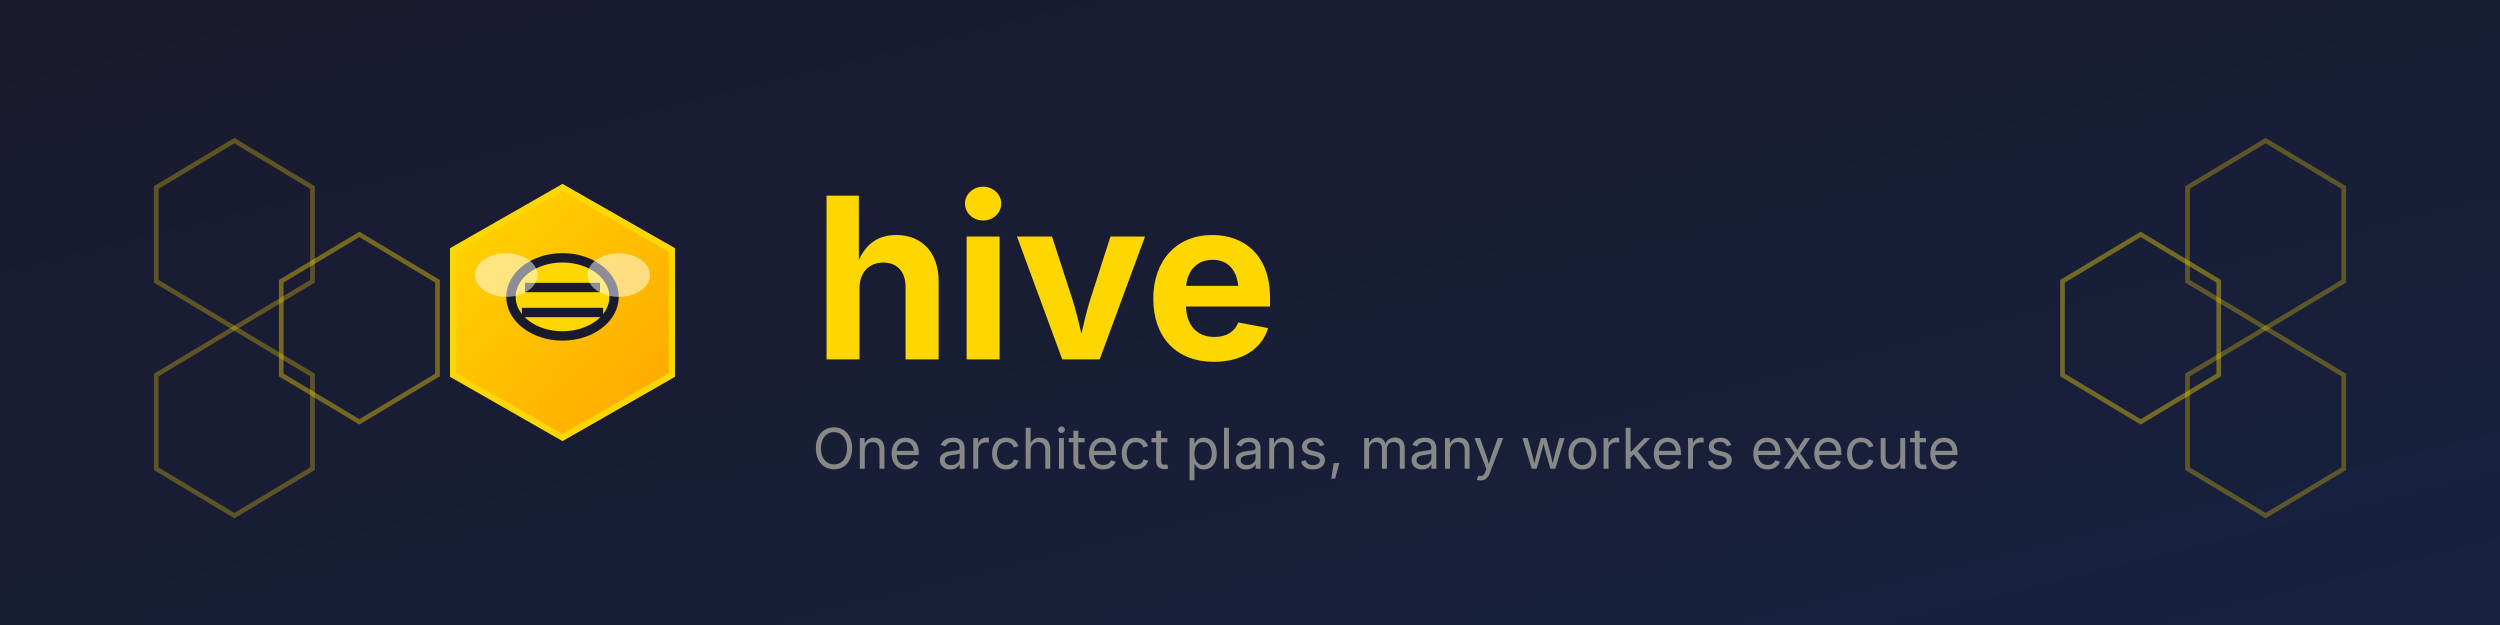
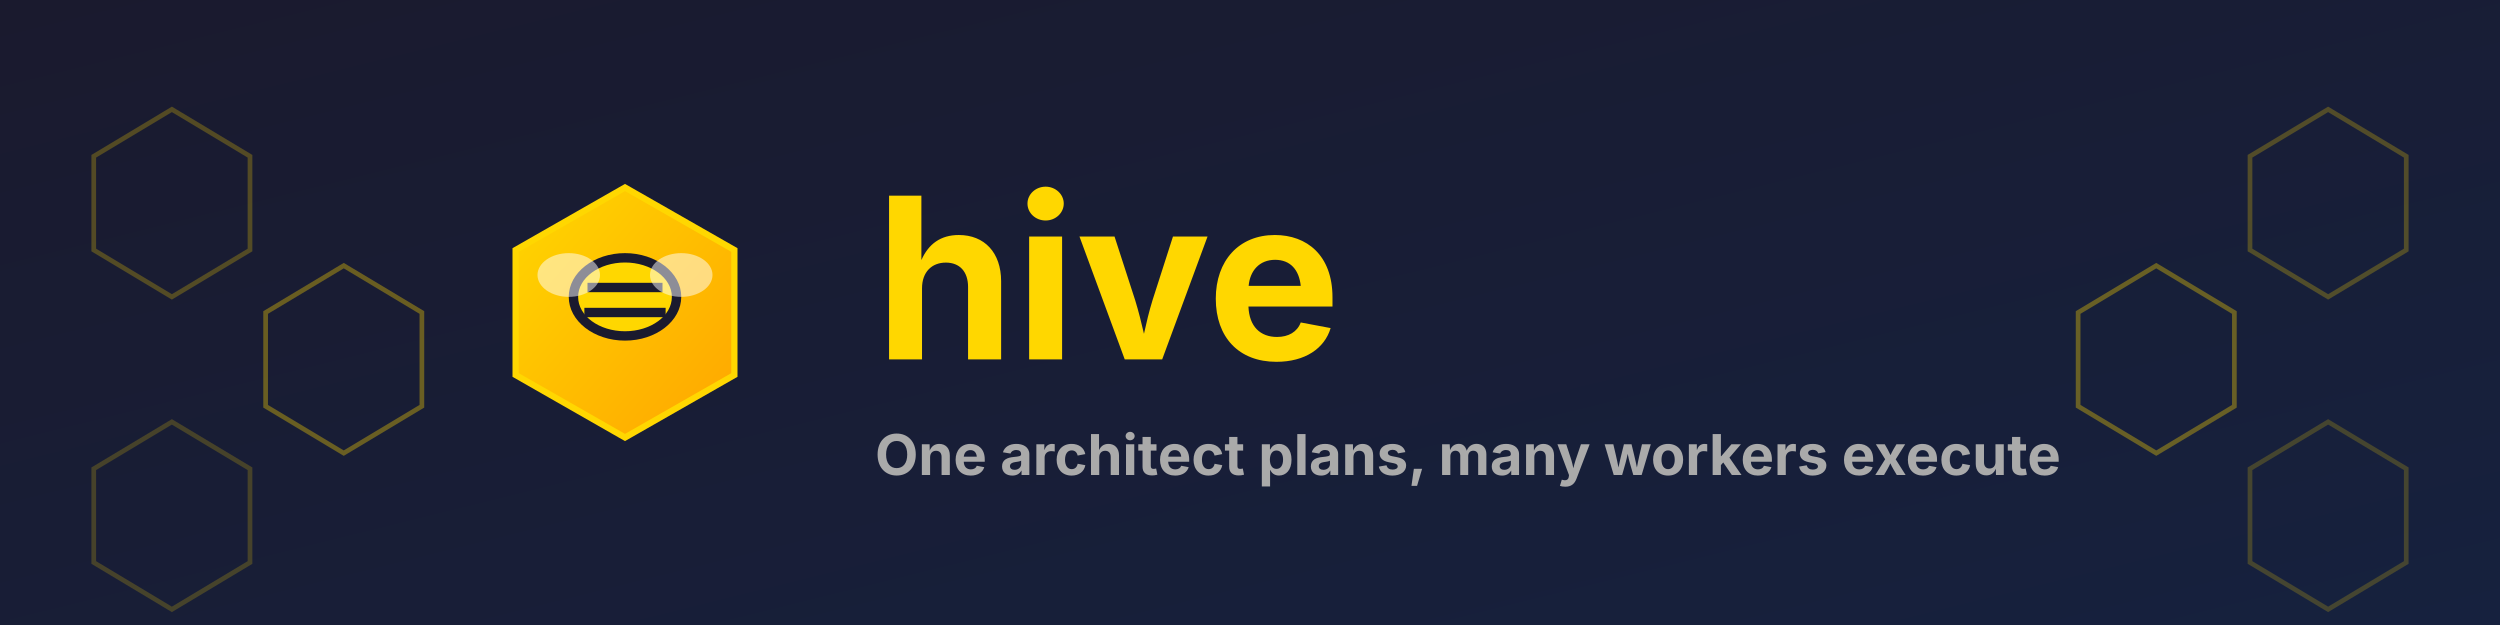
<svg xmlns="http://www.w3.org/2000/svg" viewBox="0 0 800 200">
  <defs>
    <linearGradient id="bg" x1="0%" y1="0%" x2="100%" y2="100%">
      <stop offset="0%" style="stop-color:#1a1a2e" />
      <stop offset="100%" style="stop-color:#16213e" />
    </linearGradient>
    <linearGradient id="honey" x1="0%" y1="0%" x2="100%" y2="100%">
      <stop offset="0%" style="stop-color:#FFD700" />
      <stop offset="100%" style="stop-color:#FFA500" />
    </linearGradient>
  </defs>
  <rect width="800" height="200" fill="url(#bg)" />
-   <polygon points="50,60 75,45 100,60 100,90 75,105 50,90" fill="none" stroke="#FFD700" stroke-width="1.5" opacity="0.3" />
-   <polygon points="90,90 115,75 140,90 140,120 115,135 90,120" fill="none" stroke="#FFD700" stroke-width="1.5" opacity="0.4" />
-   <polygon points="50,120 75,105 100,120 100,150 75,165 50,150" fill="none" stroke="#FFD700" stroke-width="1.5" opacity="0.3" />
-   <g transform="translate(180, 100)">
+   <polygon points="30,50 55,35 80,50 80,80 55,95 30,80" fill="none" stroke="#FFD700" stroke-width="1.5" opacity="0.25" />
+   <polygon points="85,100 110,85 135,100 135,130 110,145 85,130" fill="none" stroke="#FFD700" stroke-width="1.5" opacity="0.35" />
+   <polygon points="30,150 55,135 80,150 80,180 55,195 30,180" fill="none" stroke="#FFD700" stroke-width="1.5" opacity="0.2" />
+   <g transform="translate(200, 100)">
    <polygon points="0,-40 35,-20 35,20 0,40 -35,20 -35,-20" fill="url(#honey)" stroke="#FFD700" stroke-width="2" />
    <ellipse cx="0" cy="-5" rx="18" ry="14" fill="#1a1a2e" />
    <ellipse cx="0" cy="-5" rx="15" ry="11" fill="#FFD700" />
    <line x1="-12" y1="-8" x2="12" y2="-8" stroke="#1a1a2e" stroke-width="3" />
    <line x1="-13" y1="0" x2="13" y2="0" stroke="#1a1a2e" stroke-width="3" />
    <ellipse cx="-18" cy="-12" rx="10" ry="7" fill="white" opacity="0.5" />
    <ellipse cx="18" cy="-12" rx="10" ry="7" fill="white" opacity="0.5" />
  </g>
-   <text x="260" y="115" font-family="system-ui, -apple-system, sans-serif" font-size="72" font-weight="bold" fill="#FFD700">hive</text>
-   <text x="260" y="150" font-family="system-ui, -apple-system, sans-serif" font-size="18" fill="#888">One architect plans, many workers execute</text>
-   <polygon points="700,60 725,45 750,60 750,90 725,105 700,90" fill="none" stroke="#FFD700" stroke-width="1.5" opacity="0.3" />
-   <polygon points="660,90 685,75 710,90 710,120 685,135 660,120" fill="none" stroke="#FFD700" stroke-width="1.5" opacity="0.4" />
-   <polygon points="700,120 725,105 750,120 750,150 725,165 700,150" fill="none" stroke="#FFD700" stroke-width="1.5" opacity="0.3" />
+   <text x="280" y="115" font-family="system-ui, -apple-system, sans-serif" font-size="72" font-weight="bold" fill="#FFD700">hive</text>
+   <text x="280" y="152" font-family="system-ui, -apple-system, sans-serif" font-size="18" font-weight="bold" fill="#aaaaaa">One architect plans, many workers execute</text>
+   <polygon points="720,50 745,35 770,50 770,80 745,95 720,80" fill="none" stroke="#FFD700" stroke-width="1.5" opacity="0.25" />
+   <polygon points="665,100 690,85 715,100 715,130 690,145 665,130" fill="none" stroke="#FFD700" stroke-width="1.5" opacity="0.35" />
+   <polygon points="720,150 745,135 770,150 770,180 745,195 720,180" fill="none" stroke="#FFD700" stroke-width="1.5" opacity="0.2" />
</svg>
